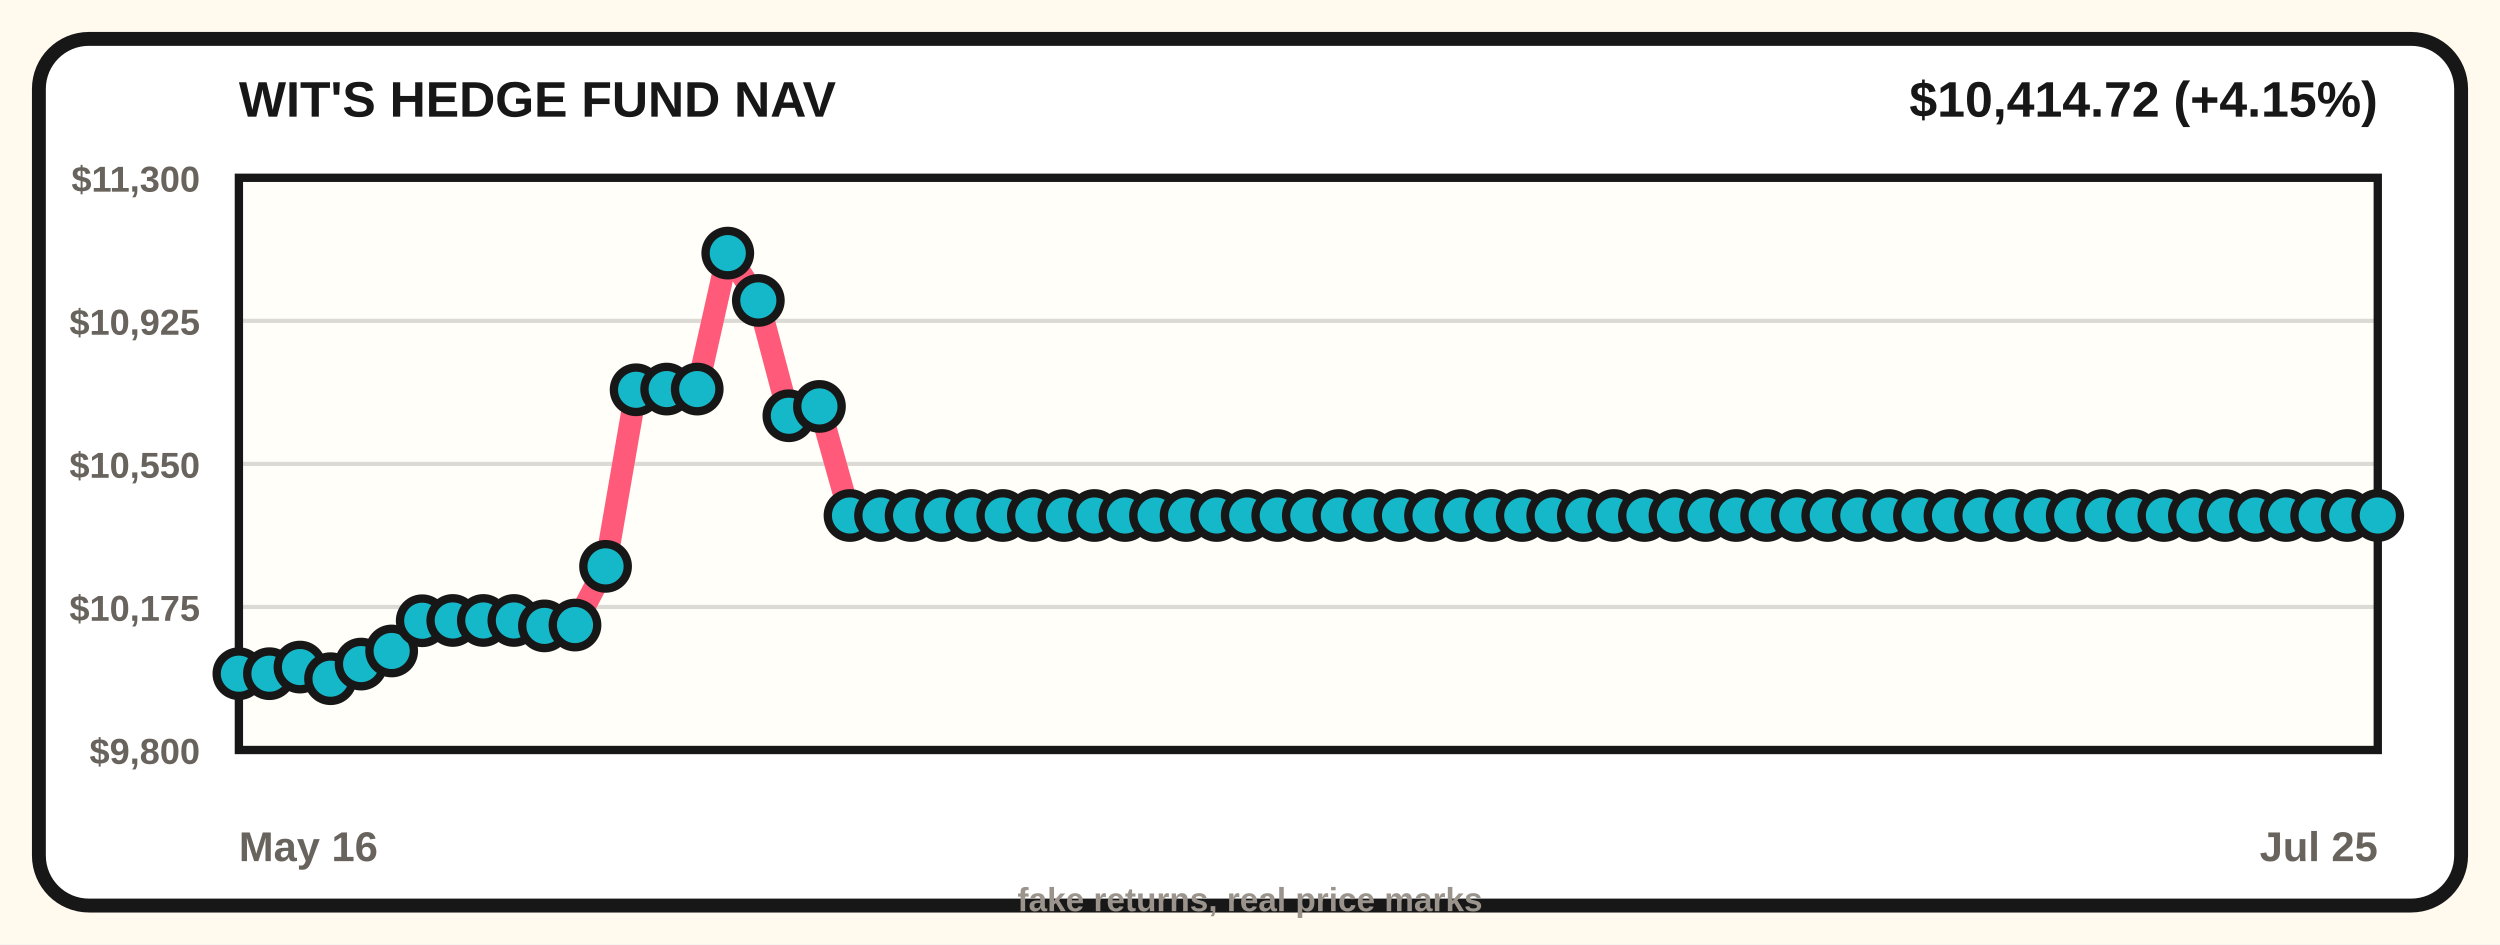
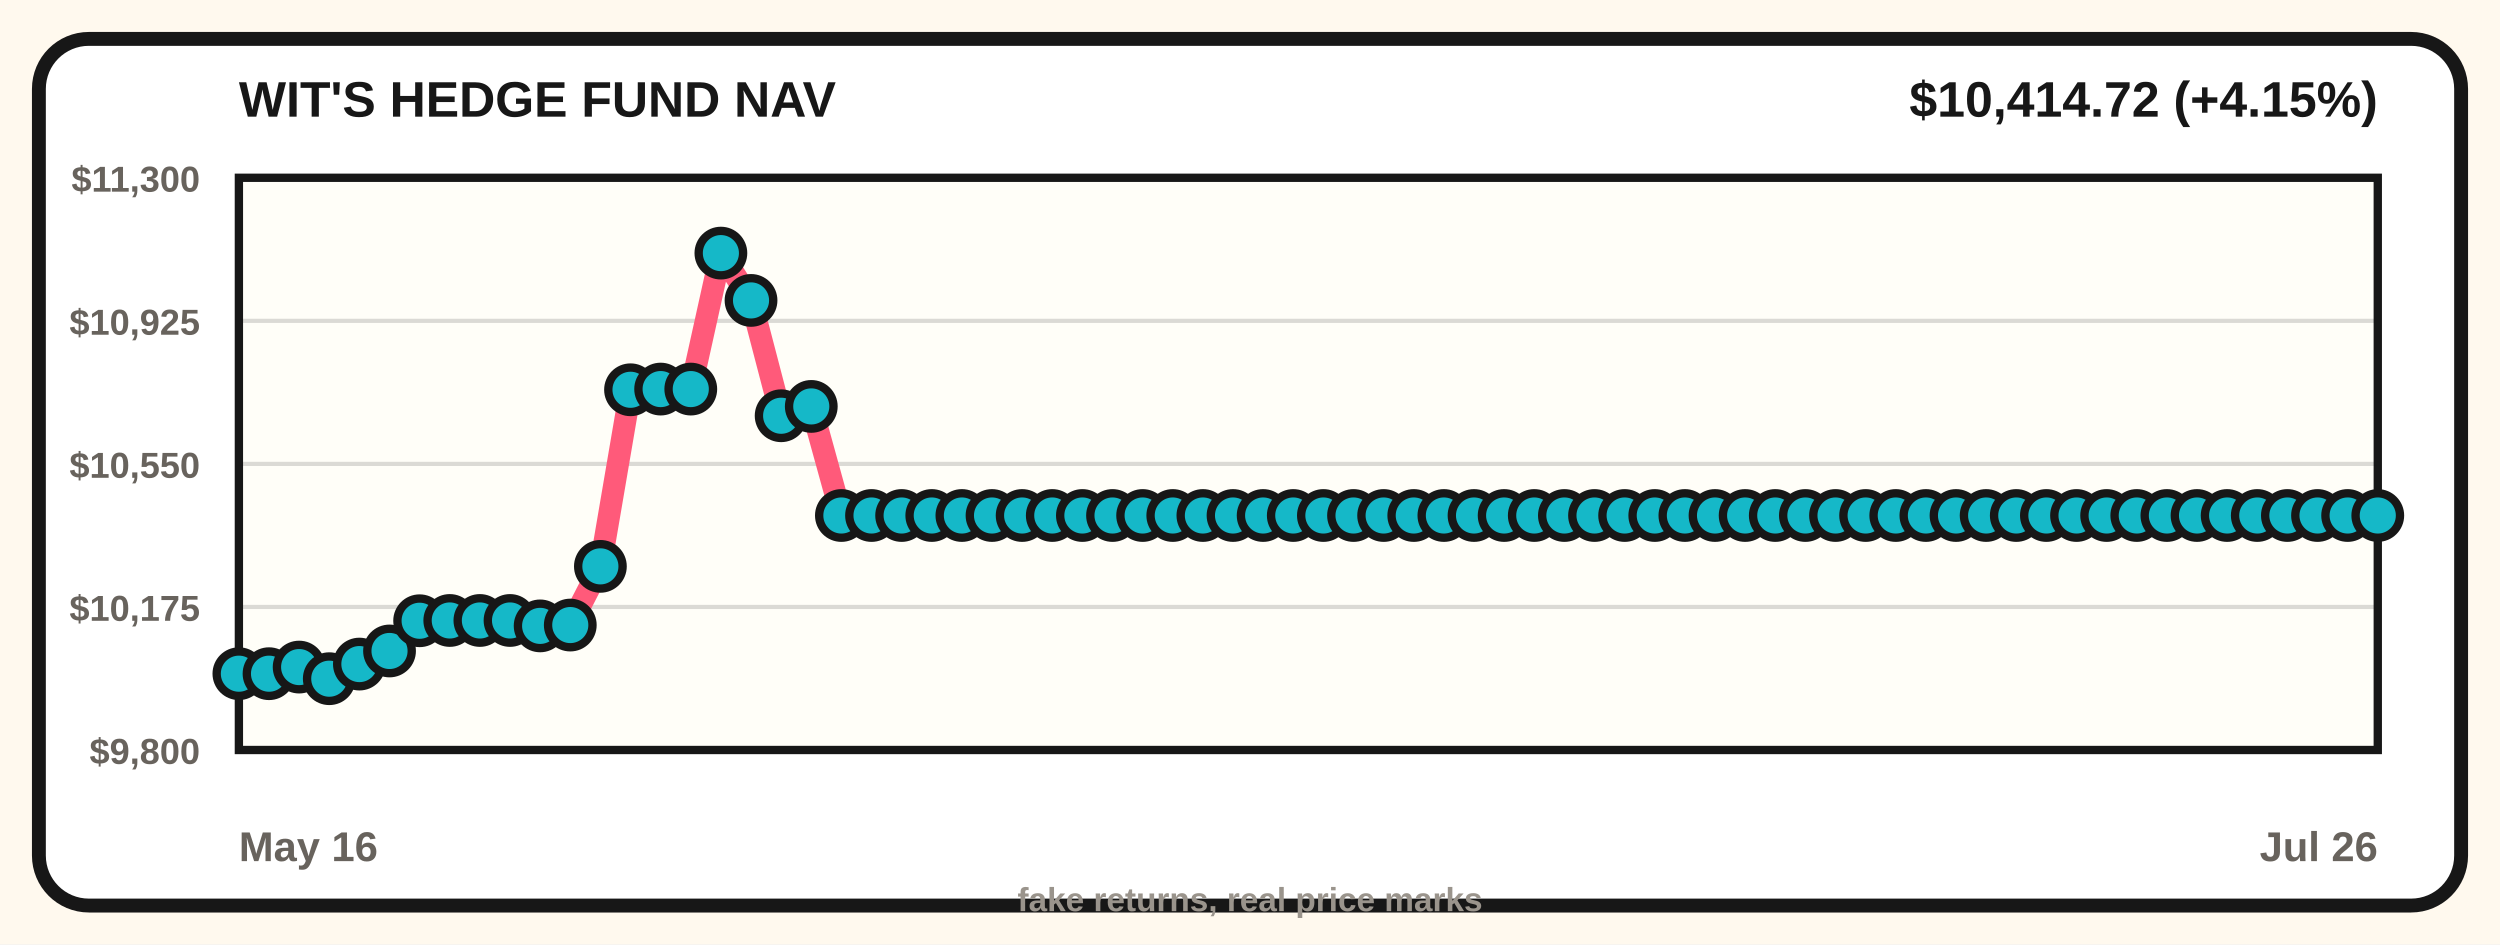
<svg xmlns="http://www.w3.org/2000/svg" width="900" height="340" viewBox="0 0 900 340" role="img" aria-label="Wit's Hedge Fund fake NAV chart">
  <rect width="900" height="340" fill="#fff9ee" />
  <rect x="14" y="14" width="872" height="312" rx="18" fill="#ffffff" stroke="#171717" stroke-width="5" />
  <rect x="86" y="64" width="770" height="206" fill="#fffef8" stroke="#171717" stroke-width="3" />
  <line x1="86" y1="270" x2="856" y2="270" stroke="#171717" stroke-width="1.5" opacity="0.16" />
  <text x="72" y="275" text-anchor="end" font-family="Arial, sans-serif" font-size="13" font-weight="800" fill="#68635d">$9,800</text>
  <line x1="86" y1="218.5" x2="856" y2="218.5" stroke="#171717" stroke-width="1.5" opacity="0.16" />
  <text x="72" y="223.5" text-anchor="end" font-family="Arial, sans-serif" font-size="13" font-weight="800" fill="#68635d">$10,175</text>
  <line x1="86" y1="167" x2="856" y2="167" stroke="#171717" stroke-width="1.5" opacity="0.16" />
  <text x="72" y="172" text-anchor="end" font-family="Arial, sans-serif" font-size="13" font-weight="800" fill="#68635d">$10,550</text>
  <line x1="86" y1="115.5" x2="856" y2="115.5" stroke="#171717" stroke-width="1.5" opacity="0.16" />
  <text x="72" y="120.5" text-anchor="end" font-family="Arial, sans-serif" font-size="13" font-weight="800" fill="#68635d">$10,925</text>
  <line x1="86" y1="64" x2="856" y2="64" stroke="#171717" stroke-width="1.5" opacity="0.16" />
  <text x="72" y="69" text-anchor="end" font-family="Arial, sans-serif" font-size="13" font-weight="800" fill="#68635d">$11,300</text>
-   <polyline points="86,242.53 97,242.53 108,240.15 119,244.33 130,239.07 141,234.35 152,223.47 163,223.37 174,223.37 185,223.37 196,225.32 207,225.02 218,203.89 229,140.32 240,140.07 251,140.07 262,91.12 273,108.15 284,149.67 295,146.31 306,185.58 317,185.58 328,185.58 339,185.58 350,185.58 361,185.58 372,185.58 383,185.58 394,185.58 405,185.58 416,185.58 427,185.58 438,185.58 449,185.58 460,185.58 471,185.58 482,185.58 493,185.58 504,185.58 515,185.58 526,185.58 537,185.58 548,185.58 559,185.58 570,185.58 581,185.58 592,185.58 603,185.58 614,185.58 625,185.58 636,185.58 647,185.58 658,185.58 669,185.58 680,185.58 691,185.58 702,185.58 713,185.58 724,185.58 735,185.58 746,185.58 757,185.58 768,185.58 779,185.58 790,185.58 801,185.58 812,185.58 823,185.58 834,185.58 845,185.58 856,185.58" fill="none" stroke="#ff5a7a" stroke-width="8" stroke-linecap="round" stroke-linejoin="round" />
+   <polyline points="86,242.53 96.85,242.53 107.69,240.15 118.54,244.33 129.38,239.07 140.23,234.35 151.07,223.47 161.92,223.37 172.76,223.37 183.61,223.37 194.45,225.32 205.3,225.02 216.14,203.89 226.99,140.32 237.83,140.07 248.68,140.07 259.52,91.12 270.37,108.15 281.21,149.67 292.06,146.31 302.9,185.58 313.75,185.58 324.59,185.58 335.44,185.58 346.28,185.58 357.13,185.58 367.97,185.58 378.82,185.58 389.66,185.58 400.51,185.58 411.35,185.58 422.2,185.58 433.04,185.58 443.89,185.58 454.73,185.58 465.58,185.58 476.42,185.58 487.27,185.58 498.11,185.58 508.96,185.58 519.8,185.58 530.65,185.58 541.49,185.58 552.34,185.58 563.18,185.58 574.03,185.58 584.87,185.58 595.72,185.58 606.56,185.58 617.41,185.58 628.25,185.58 639.1,185.58 649.94,185.58 660.79,185.58 671.63,185.58 682.48,185.58 693.32,185.58 704.17,185.58 715.01,185.58 725.86,185.58 736.7,185.58 747.55,185.58 758.39,185.58 769.24,185.58 780.08,185.58 790.93,185.58 801.77,185.58 812.62,185.58 823.46,185.58 834.31,185.58 845.15,185.58 856,185.58" fill="none" stroke="#ff5a7a" stroke-width="8" stroke-linecap="round" stroke-linejoin="round" />
  <circle cx="86" cy="242.53" r="8" fill="#15b8c8" stroke="#171717" stroke-width="3" />
-   <circle cx="97" cy="242.53" r="8" fill="#15b8c8" stroke="#171717" stroke-width="3" />
-   <circle cx="108" cy="240.15" r="8" fill="#15b8c8" stroke="#171717" stroke-width="3" />
-   <circle cx="119" cy="244.33" r="8" fill="#15b8c8" stroke="#171717" stroke-width="3" />
-   <circle cx="130" cy="239.07" r="8" fill="#15b8c8" stroke="#171717" stroke-width="3" />
-   <circle cx="141" cy="234.35" r="8" fill="#15b8c8" stroke="#171717" stroke-width="3" />
-   <circle cx="152" cy="223.47" r="8" fill="#15b8c8" stroke="#171717" stroke-width="3" />
-   <circle cx="163" cy="223.37" r="8" fill="#15b8c8" stroke="#171717" stroke-width="3" />
-   <circle cx="174" cy="223.37" r="8" fill="#15b8c8" stroke="#171717" stroke-width="3" />
-   <circle cx="185" cy="223.37" r="8" fill="#15b8c8" stroke="#171717" stroke-width="3" />
-   <circle cx="196" cy="225.32" r="8" fill="#15b8c8" stroke="#171717" stroke-width="3" />
-   <circle cx="207" cy="225.02" r="8" fill="#15b8c8" stroke="#171717" stroke-width="3" />
-   <circle cx="218" cy="203.89" r="8" fill="#15b8c8" stroke="#171717" stroke-width="3" />
-   <circle cx="229" cy="140.32" r="8" fill="#15b8c8" stroke="#171717" stroke-width="3" />
-   <circle cx="240" cy="140.07" r="8" fill="#15b8c8" stroke="#171717" stroke-width="3" />
-   <circle cx="251" cy="140.07" r="8" fill="#15b8c8" stroke="#171717" stroke-width="3" />
-   <circle cx="262" cy="91.12" r="8" fill="#15b8c8" stroke="#171717" stroke-width="3" />
-   <circle cx="273" cy="108.15" r="8" fill="#15b8c8" stroke="#171717" stroke-width="3" />
-   <circle cx="284" cy="149.67" r="8" fill="#15b8c8" stroke="#171717" stroke-width="3" />
-   <circle cx="295" cy="146.31" r="8" fill="#15b8c8" stroke="#171717" stroke-width="3" />
-   <circle cx="306" cy="185.58" r="8" fill="#15b8c8" stroke="#171717" stroke-width="3" />
-   <circle cx="317" cy="185.58" r="8" fill="#15b8c8" stroke="#171717" stroke-width="3" />
-   <circle cx="328" cy="185.58" r="8" fill="#15b8c8" stroke="#171717" stroke-width="3" />
-   <circle cx="339" cy="185.58" r="8" fill="#15b8c8" stroke="#171717" stroke-width="3" />
-   <circle cx="350" cy="185.58" r="8" fill="#15b8c8" stroke="#171717" stroke-width="3" />
-   <circle cx="361" cy="185.58" r="8" fill="#15b8c8" stroke="#171717" stroke-width="3" />
-   <circle cx="372" cy="185.58" r="8" fill="#15b8c8" stroke="#171717" stroke-width="3" />
-   <circle cx="383" cy="185.58" r="8" fill="#15b8c8" stroke="#171717" stroke-width="3" />
-   <circle cx="394" cy="185.58" r="8" fill="#15b8c8" stroke="#171717" stroke-width="3" />
-   <circle cx="405" cy="185.58" r="8" fill="#15b8c8" stroke="#171717" stroke-width="3" />
-   <circle cx="416" cy="185.58" r="8" fill="#15b8c8" stroke="#171717" stroke-width="3" />
-   <circle cx="427" cy="185.58" r="8" fill="#15b8c8" stroke="#171717" stroke-width="3" />
-   <circle cx="438" cy="185.58" r="8" fill="#15b8c8" stroke="#171717" stroke-width="3" />
-   <circle cx="449" cy="185.58" r="8" fill="#15b8c8" stroke="#171717" stroke-width="3" />
-   <circle cx="460" cy="185.58" r="8" fill="#15b8c8" stroke="#171717" stroke-width="3" />
-   <circle cx="471" cy="185.58" r="8" fill="#15b8c8" stroke="#171717" stroke-width="3" />
-   <circle cx="482" cy="185.58" r="8" fill="#15b8c8" stroke="#171717" stroke-width="3" />
-   <circle cx="493" cy="185.58" r="8" fill="#15b8c8" stroke="#171717" stroke-width="3" />
-   <circle cx="504" cy="185.58" r="8" fill="#15b8c8" stroke="#171717" stroke-width="3" />
-   <circle cx="515" cy="185.58" r="8" fill="#15b8c8" stroke="#171717" stroke-width="3" />
-   <circle cx="526" cy="185.58" r="8" fill="#15b8c8" stroke="#171717" stroke-width="3" />
-   <circle cx="537" cy="185.58" r="8" fill="#15b8c8" stroke="#171717" stroke-width="3" />
-   <circle cx="548" cy="185.58" r="8" fill="#15b8c8" stroke="#171717" stroke-width="3" />
-   <circle cx="559" cy="185.58" r="8" fill="#15b8c8" stroke="#171717" stroke-width="3" />
-   <circle cx="570" cy="185.58" r="8" fill="#15b8c8" stroke="#171717" stroke-width="3" />
-   <circle cx="581" cy="185.58" r="8" fill="#15b8c8" stroke="#171717" stroke-width="3" />
-   <circle cx="592" cy="185.58" r="8" fill="#15b8c8" stroke="#171717" stroke-width="3" />
-   <circle cx="603" cy="185.58" r="8" fill="#15b8c8" stroke="#171717" stroke-width="3" />
-   <circle cx="614" cy="185.58" r="8" fill="#15b8c8" stroke="#171717" stroke-width="3" />
-   <circle cx="625" cy="185.58" r="8" fill="#15b8c8" stroke="#171717" stroke-width="3" />
-   <circle cx="636" cy="185.58" r="8" fill="#15b8c8" stroke="#171717" stroke-width="3" />
-   <circle cx="647" cy="185.58" r="8" fill="#15b8c8" stroke="#171717" stroke-width="3" />
-   <circle cx="658" cy="185.58" r="8" fill="#15b8c8" stroke="#171717" stroke-width="3" />
-   <circle cx="669" cy="185.58" r="8" fill="#15b8c8" stroke="#171717" stroke-width="3" />
-   <circle cx="680" cy="185.58" r="8" fill="#15b8c8" stroke="#171717" stroke-width="3" />
-   <circle cx="691" cy="185.58" r="8" fill="#15b8c8" stroke="#171717" stroke-width="3" />
-   <circle cx="702" cy="185.58" r="8" fill="#15b8c8" stroke="#171717" stroke-width="3" />
-   <circle cx="713" cy="185.58" r="8" fill="#15b8c8" stroke="#171717" stroke-width="3" />
-   <circle cx="724" cy="185.58" r="8" fill="#15b8c8" stroke="#171717" stroke-width="3" />
-   <circle cx="735" cy="185.58" r="8" fill="#15b8c8" stroke="#171717" stroke-width="3" />
-   <circle cx="746" cy="185.58" r="8" fill="#15b8c8" stroke="#171717" stroke-width="3" />
-   <circle cx="757" cy="185.58" r="8" fill="#15b8c8" stroke="#171717" stroke-width="3" />
-   <circle cx="768" cy="185.58" r="8" fill="#15b8c8" stroke="#171717" stroke-width="3" />
-   <circle cx="779" cy="185.58" r="8" fill="#15b8c8" stroke="#171717" stroke-width="3" />
-   <circle cx="790" cy="185.58" r="8" fill="#15b8c8" stroke="#171717" stroke-width="3" />
-   <circle cx="801" cy="185.58" r="8" fill="#15b8c8" stroke="#171717" stroke-width="3" />
-   <circle cx="812" cy="185.58" r="8" fill="#15b8c8" stroke="#171717" stroke-width="3" />
-   <circle cx="823" cy="185.58" r="8" fill="#15b8c8" stroke="#171717" stroke-width="3" />
-   <circle cx="834" cy="185.58" r="8" fill="#15b8c8" stroke="#171717" stroke-width="3" />
-   <circle cx="845" cy="185.58" r="8" fill="#15b8c8" stroke="#171717" stroke-width="3" />
+   <circle cx="96.85" cy="242.53" r="8" fill="#15b8c8" stroke="#171717" stroke-width="3" />
+   <circle cx="107.69" cy="240.15" r="8" fill="#15b8c8" stroke="#171717" stroke-width="3" />
+   <circle cx="118.54" cy="244.33" r="8" fill="#15b8c8" stroke="#171717" stroke-width="3" />
+   <circle cx="129.38" cy="239.07" r="8" fill="#15b8c8" stroke="#171717" stroke-width="3" />
+   <circle cx="140.23" cy="234.35" r="8" fill="#15b8c8" stroke="#171717" stroke-width="3" />
+   <circle cx="151.07" cy="223.47" r="8" fill="#15b8c8" stroke="#171717" stroke-width="3" />
+   <circle cx="161.92" cy="223.37" r="8" fill="#15b8c8" stroke="#171717" stroke-width="3" />
+   <circle cx="172.76" cy="223.37" r="8" fill="#15b8c8" stroke="#171717" stroke-width="3" />
+   <circle cx="183.61" cy="223.37" r="8" fill="#15b8c8" stroke="#171717" stroke-width="3" />
+   <circle cx="194.45" cy="225.32" r="8" fill="#15b8c8" stroke="#171717" stroke-width="3" />
+   <circle cx="205.3" cy="225.02" r="8" fill="#15b8c8" stroke="#171717" stroke-width="3" />
+   <circle cx="216.14" cy="203.89" r="8" fill="#15b8c8" stroke="#171717" stroke-width="3" />
+   <circle cx="226.99" cy="140.32" r="8" fill="#15b8c8" stroke="#171717" stroke-width="3" />
+   <circle cx="237.83" cy="140.07" r="8" fill="#15b8c8" stroke="#171717" stroke-width="3" />
+   <circle cx="248.68" cy="140.07" r="8" fill="#15b8c8" stroke="#171717" stroke-width="3" />
+   <circle cx="259.52" cy="91.12" r="8" fill="#15b8c8" stroke="#171717" stroke-width="3" />
+   <circle cx="270.37" cy="108.15" r="8" fill="#15b8c8" stroke="#171717" stroke-width="3" />
+   <circle cx="281.21" cy="149.67" r="8" fill="#15b8c8" stroke="#171717" stroke-width="3" />
+   <circle cx="292.06" cy="146.31" r="8" fill="#15b8c8" stroke="#171717" stroke-width="3" />
+   <circle cx="302.9" cy="185.58" r="8" fill="#15b8c8" stroke="#171717" stroke-width="3" />
+   <circle cx="313.75" cy="185.58" r="8" fill="#15b8c8" stroke="#171717" stroke-width="3" />
+   <circle cx="324.59" cy="185.58" r="8" fill="#15b8c8" stroke="#171717" stroke-width="3" />
+   <circle cx="335.44" cy="185.58" r="8" fill="#15b8c8" stroke="#171717" stroke-width="3" />
+   <circle cx="346.28" cy="185.58" r="8" fill="#15b8c8" stroke="#171717" stroke-width="3" />
+   <circle cx="357.13" cy="185.58" r="8" fill="#15b8c8" stroke="#171717" stroke-width="3" />
+   <circle cx="367.97" cy="185.58" r="8" fill="#15b8c8" stroke="#171717" stroke-width="3" />
+   <circle cx="378.82" cy="185.58" r="8" fill="#15b8c8" stroke="#171717" stroke-width="3" />
+   <circle cx="389.66" cy="185.58" r="8" fill="#15b8c8" stroke="#171717" stroke-width="3" />
+   <circle cx="400.51" cy="185.58" r="8" fill="#15b8c8" stroke="#171717" stroke-width="3" />
+   <circle cx="411.35" cy="185.58" r="8" fill="#15b8c8" stroke="#171717" stroke-width="3" />
+   <circle cx="422.2" cy="185.58" r="8" fill="#15b8c8" stroke="#171717" stroke-width="3" />
+   <circle cx="433.04" cy="185.58" r="8" fill="#15b8c8" stroke="#171717" stroke-width="3" />
+   <circle cx="443.89" cy="185.58" r="8" fill="#15b8c8" stroke="#171717" stroke-width="3" />
+   <circle cx="454.73" cy="185.58" r="8" fill="#15b8c8" stroke="#171717" stroke-width="3" />
+   <circle cx="465.58" cy="185.58" r="8" fill="#15b8c8" stroke="#171717" stroke-width="3" />
+   <circle cx="476.42" cy="185.58" r="8" fill="#15b8c8" stroke="#171717" stroke-width="3" />
+   <circle cx="487.27" cy="185.58" r="8" fill="#15b8c8" stroke="#171717" stroke-width="3" />
+   <circle cx="498.11" cy="185.58" r="8" fill="#15b8c8" stroke="#171717" stroke-width="3" />
+   <circle cx="508.96" cy="185.58" r="8" fill="#15b8c8" stroke="#171717" stroke-width="3" />
+   <circle cx="519.8" cy="185.58" r="8" fill="#15b8c8" stroke="#171717" stroke-width="3" />
+   <circle cx="530.65" cy="185.58" r="8" fill="#15b8c8" stroke="#171717" stroke-width="3" />
+   <circle cx="541.49" cy="185.58" r="8" fill="#15b8c8" stroke="#171717" stroke-width="3" />
+   <circle cx="552.34" cy="185.58" r="8" fill="#15b8c8" stroke="#171717" stroke-width="3" />
+   <circle cx="563.18" cy="185.58" r="8" fill="#15b8c8" stroke="#171717" stroke-width="3" />
+   <circle cx="574.03" cy="185.58" r="8" fill="#15b8c8" stroke="#171717" stroke-width="3" />
+   <circle cx="584.87" cy="185.58" r="8" fill="#15b8c8" stroke="#171717" stroke-width="3" />
+   <circle cx="595.72" cy="185.58" r="8" fill="#15b8c8" stroke="#171717" stroke-width="3" />
+   <circle cx="606.56" cy="185.58" r="8" fill="#15b8c8" stroke="#171717" stroke-width="3" />
+   <circle cx="617.41" cy="185.58" r="8" fill="#15b8c8" stroke="#171717" stroke-width="3" />
+   <circle cx="628.25" cy="185.58" r="8" fill="#15b8c8" stroke="#171717" stroke-width="3" />
+   <circle cx="639.1" cy="185.58" r="8" fill="#15b8c8" stroke="#171717" stroke-width="3" />
+   <circle cx="649.94" cy="185.58" r="8" fill="#15b8c8" stroke="#171717" stroke-width="3" />
+   <circle cx="660.79" cy="185.58" r="8" fill="#15b8c8" stroke="#171717" stroke-width="3" />
+   <circle cx="671.63" cy="185.58" r="8" fill="#15b8c8" stroke="#171717" stroke-width="3" />
+   <circle cx="682.48" cy="185.58" r="8" fill="#15b8c8" stroke="#171717" stroke-width="3" />
+   <circle cx="693.32" cy="185.58" r="8" fill="#15b8c8" stroke="#171717" stroke-width="3" />
+   <circle cx="704.17" cy="185.58" r="8" fill="#15b8c8" stroke="#171717" stroke-width="3" />
+   <circle cx="715.01" cy="185.58" r="8" fill="#15b8c8" stroke="#171717" stroke-width="3" />
+   <circle cx="725.86" cy="185.58" r="8" fill="#15b8c8" stroke="#171717" stroke-width="3" />
+   <circle cx="736.7" cy="185.58" r="8" fill="#15b8c8" stroke="#171717" stroke-width="3" />
+   <circle cx="747.55" cy="185.58" r="8" fill="#15b8c8" stroke="#171717" stroke-width="3" />
+   <circle cx="758.39" cy="185.58" r="8" fill="#15b8c8" stroke="#171717" stroke-width="3" />
+   <circle cx="769.24" cy="185.58" r="8" fill="#15b8c8" stroke="#171717" stroke-width="3" />
+   <circle cx="780.08" cy="185.58" r="8" fill="#15b8c8" stroke="#171717" stroke-width="3" />
+   <circle cx="790.93" cy="185.58" r="8" fill="#15b8c8" stroke="#171717" stroke-width="3" />
+   <circle cx="801.77" cy="185.58" r="8" fill="#15b8c8" stroke="#171717" stroke-width="3" />
+   <circle cx="812.62" cy="185.58" r="8" fill="#15b8c8" stroke="#171717" stroke-width="3" />
+   <circle cx="823.46" cy="185.58" r="8" fill="#15b8c8" stroke="#171717" stroke-width="3" />
+   <circle cx="834.31" cy="185.58" r="8" fill="#15b8c8" stroke="#171717" stroke-width="3" />
+   <circle cx="845.15" cy="185.58" r="8" fill="#15b8c8" stroke="#171717" stroke-width="3" />
  <circle cx="856" cy="185.58" r="8" fill="#15b8c8" stroke="#171717" stroke-width="3" />
  <text x="86" y="42" font-family="Arial, sans-serif" font-size="18" font-weight="900" fill="#171717">WIT'S HEDGE FUND NAV</text>
  <text x="856" y="42" text-anchor="end" font-family="Arial, sans-serif" font-size="18" font-weight="900" fill="#171717">$10,414.72 (+4.15%)</text>
  <text x="86" y="310" text-anchor="start" font-family="Arial, sans-serif" font-size="15" font-weight="900" fill="#68635d">May 16</text>
-   <text x="856" y="310" text-anchor="end" font-family="Arial, sans-serif" font-size="15" font-weight="900" fill="#68635d">Jul 25</text>
+   <text x="856" y="310" text-anchor="end" font-family="Arial, sans-serif" font-size="15" font-weight="900" fill="#68635d">Jul 26</text>
  <text x="450" y="328" text-anchor="middle" font-family="Arial, sans-serif" font-size="12" font-weight="800" fill="#9a948c">fake returns, real price marks</text>
</svg>
